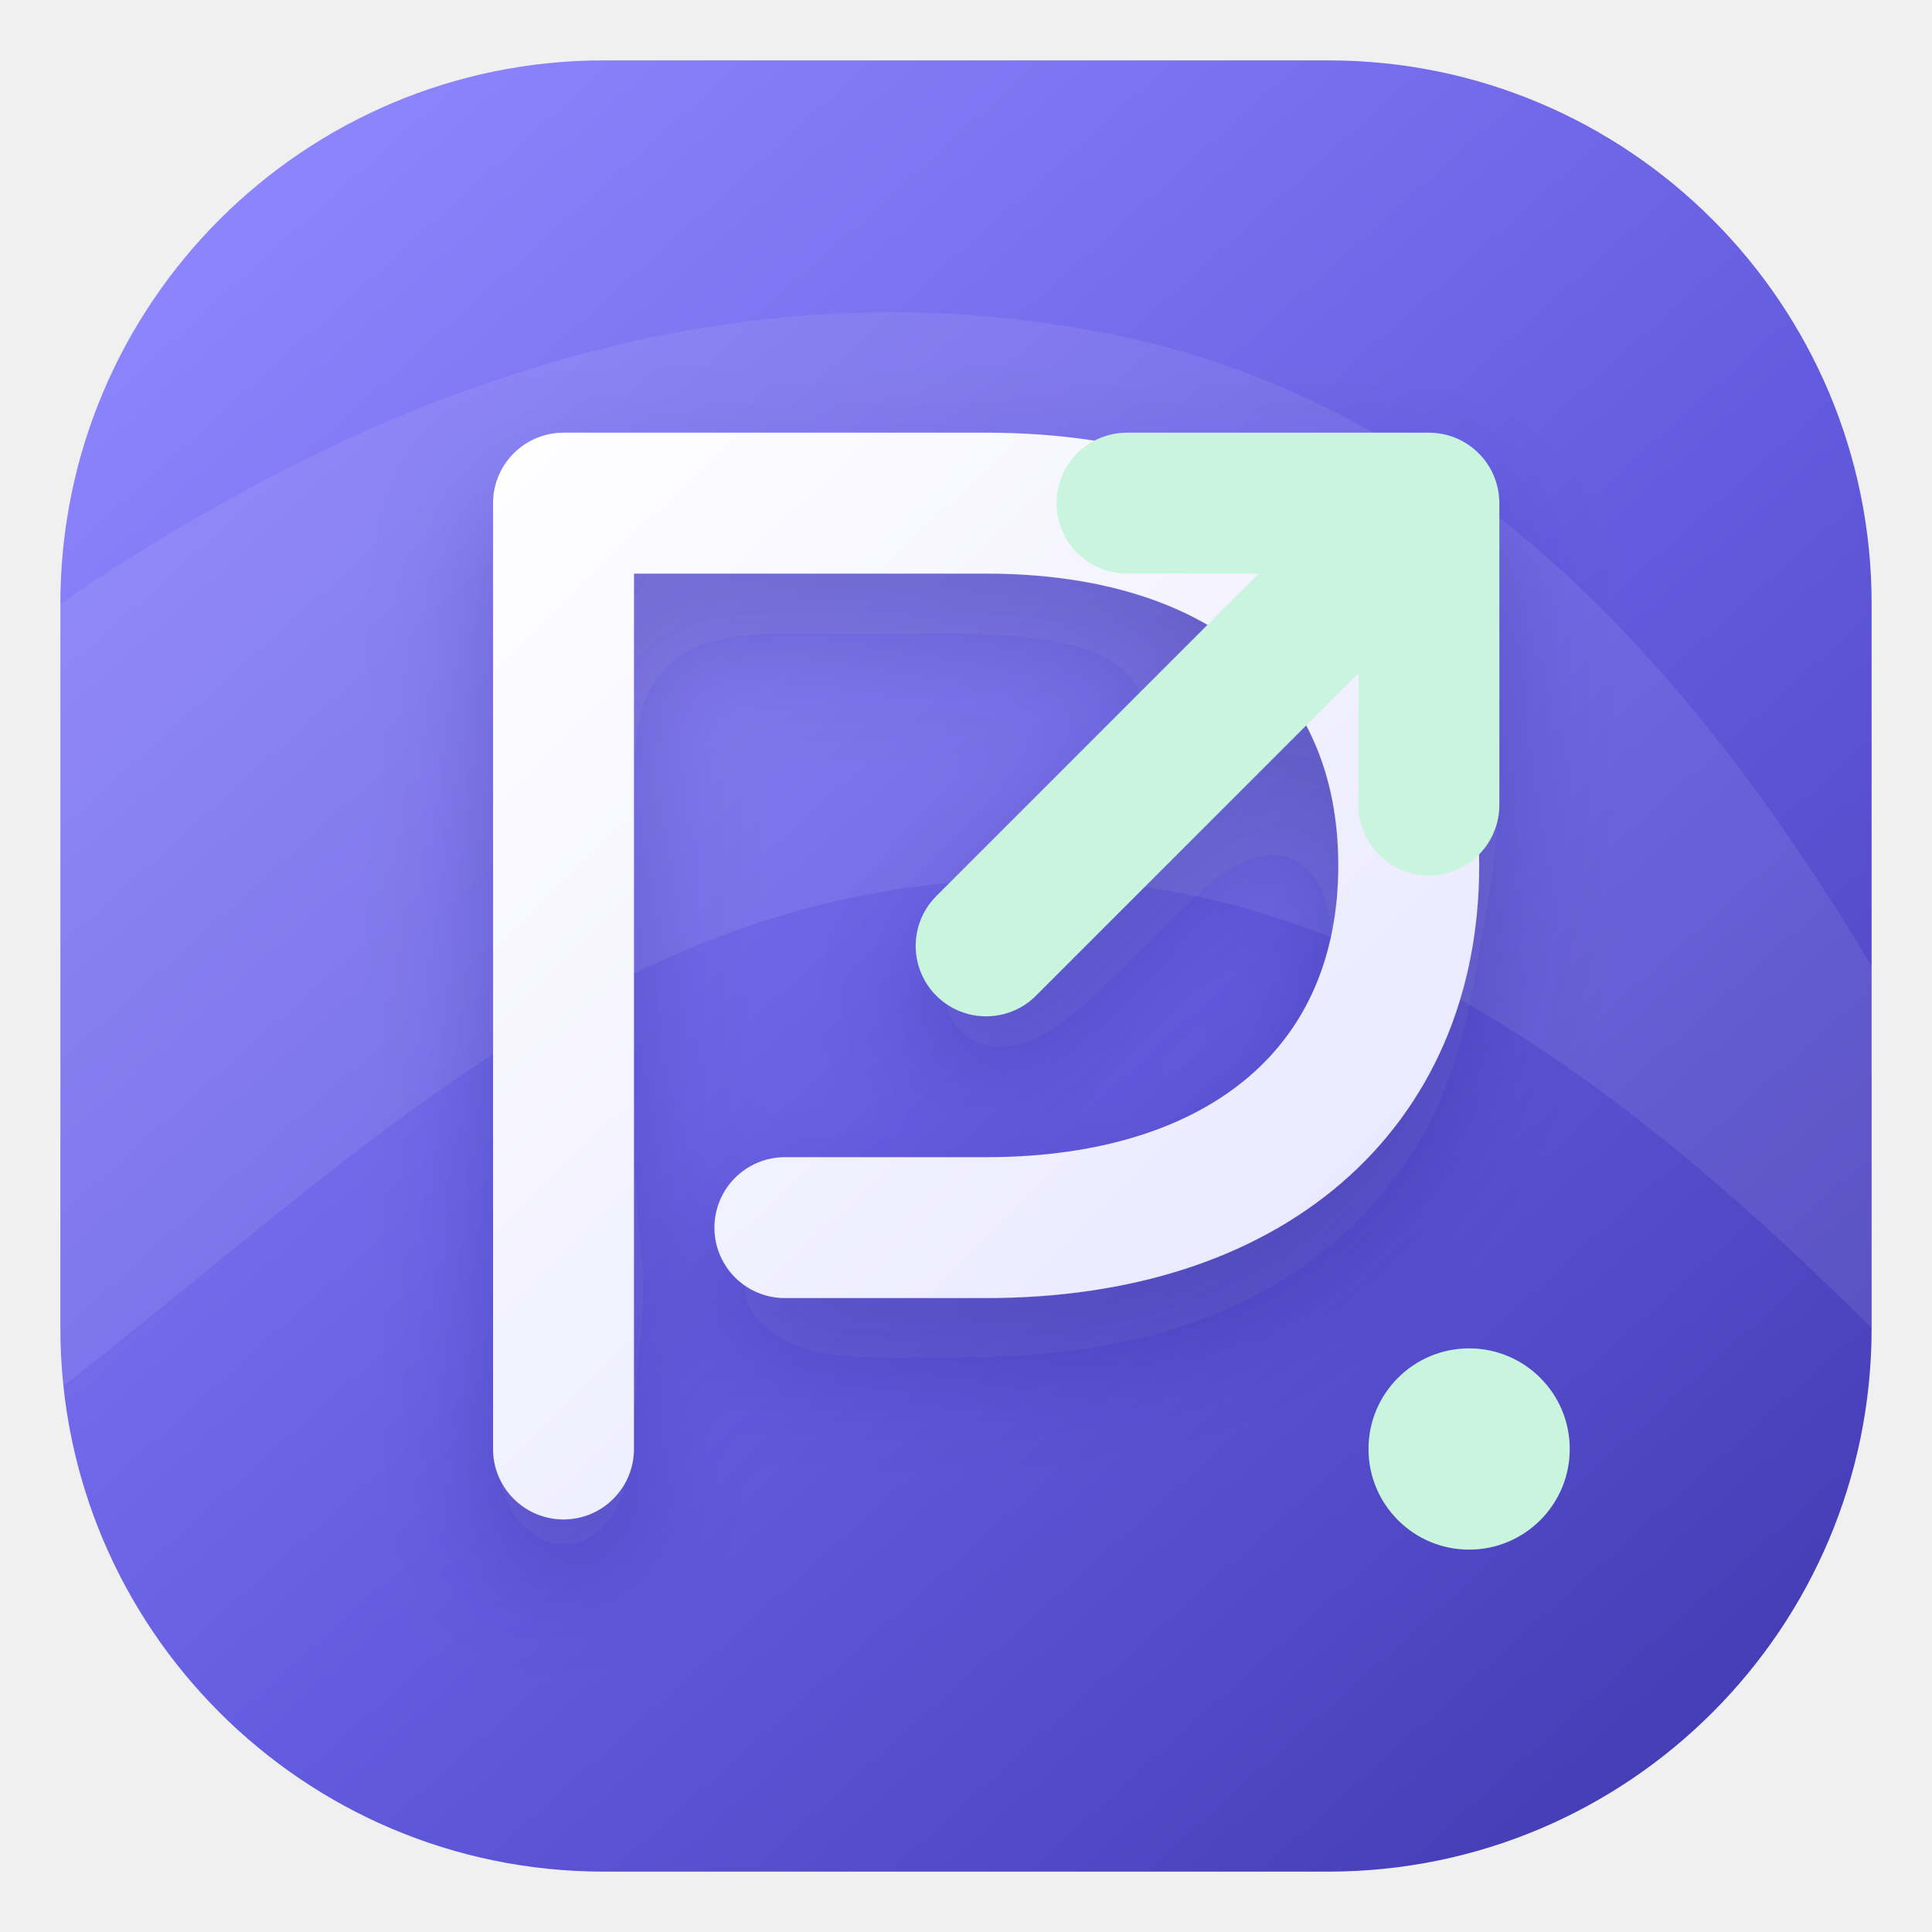
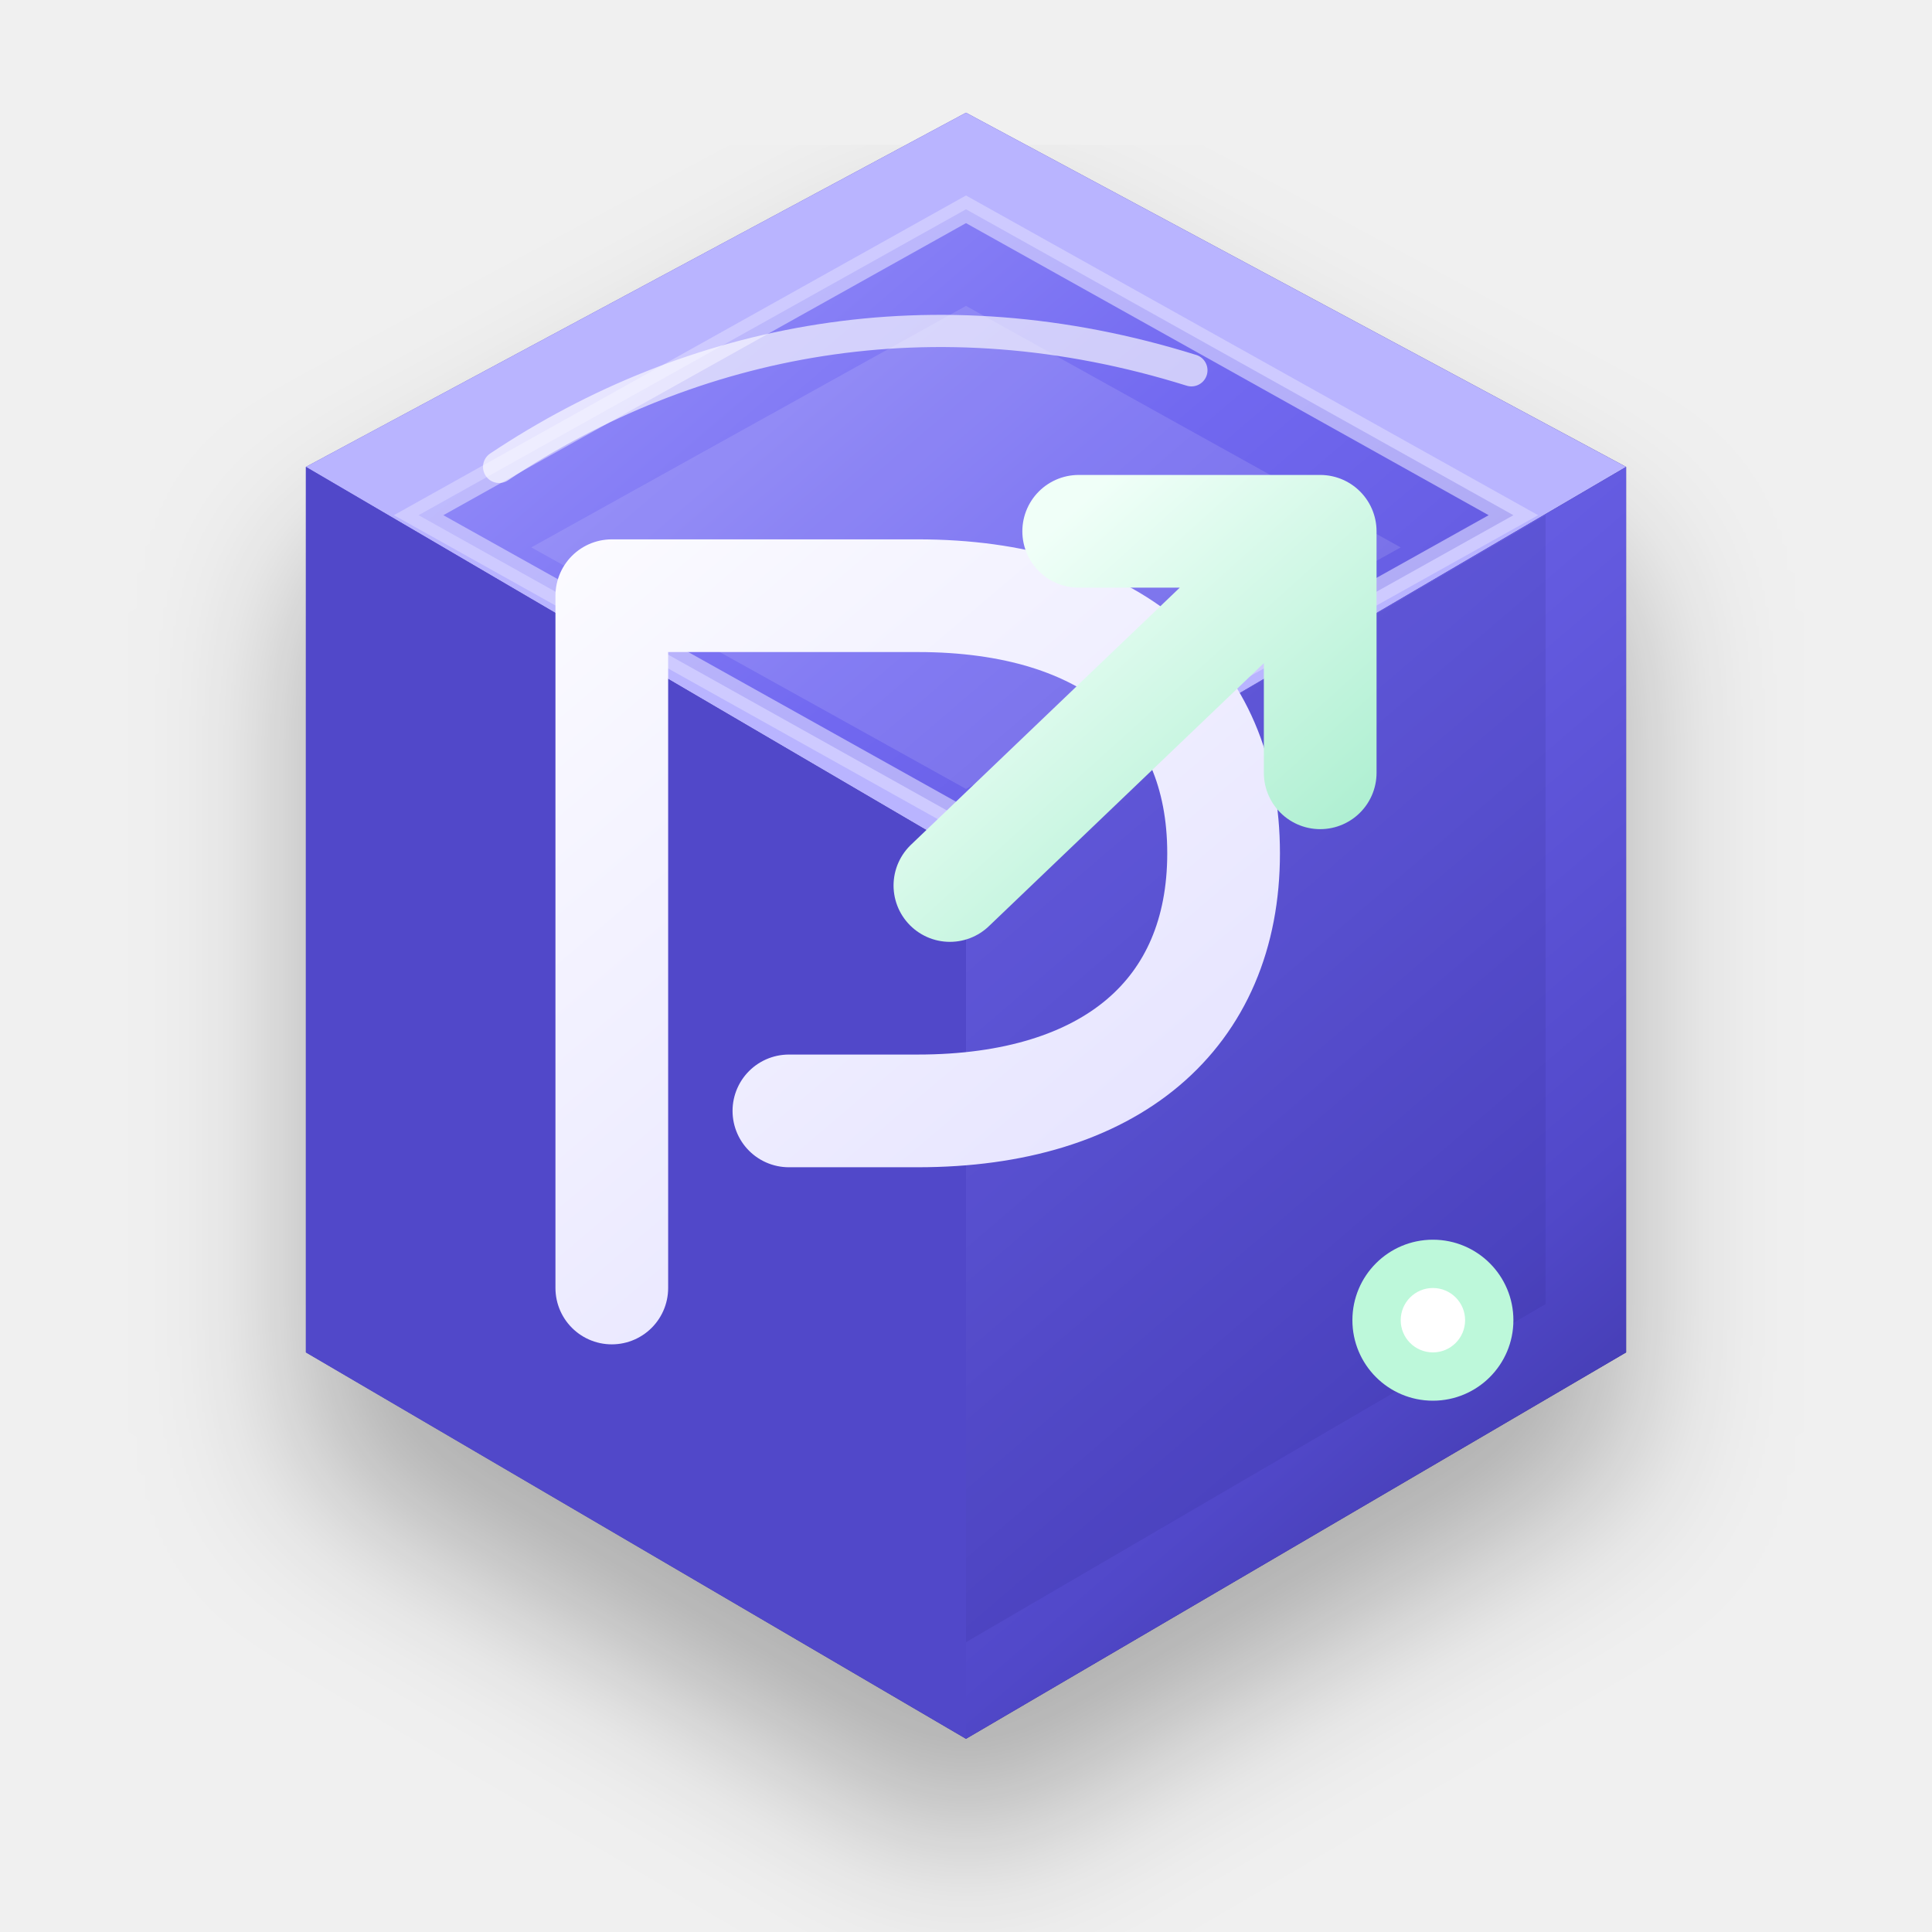
- <svg xmlns="http://www.w3.org/2000/svg" viewBox="0 0 96 96" fill="none" role="img" aria-label="Pathfinder logo">
+ <svg xmlns="http://www.w3.org/2000/svg" viewBox="0 0 120 120" fill="none" role="img" aria-label="Pathfinder logo">
  <defs>
-     <linearGradient id="bg" x1="8" y1="5" x2="88" y2="94" gradientUnits="userSpaceOnUse">
-       <stop stop-color="#9189FF" />
-       <stop offset=".55" stop-color="#635BDF" />
-       <stop offset="1" stop-color="#4038AE" />
+     <linearGradient id="body" x1="15" y1="8" x2="104" y2="112" gradientUnits="userSpaceOnUse">
+       <stop stop-color="#A9A3FF" />
+       <stop offset=".38" stop-color="#7168F0" />
+       <stop offset=".76" stop-color="#5148C9" />
+       <stop offset="1" stop-color="#302A8D" />
    </linearGradient>
-     <linearGradient id="path" x1="22" y1="22" x2="74" y2="75" gradientUnits="userSpaceOnUse">
-       <stop stop-color="#fff" />
-       <stop offset="1" stop-color="#E5E3FF" />
+     <linearGradient id="side" x1="22" y1="20" x2="99" y2="104" gradientUnits="userSpaceOnUse">
+       <stop stop-color="#5A50D1" />
+       <stop offset="1" stop-color="#29236F" />
    </linearGradient>
-     <filter id="shadow" x="12" y="13" width="72" height="74" color-interpolation-filters="sRGB" filterUnits="userSpaceOnUse">
-       <feDropShadow dx="0" dy="3" stdDeviation="3" flood-color="#27215F" flood-opacity=".22" />
+     <linearGradient id="face" x1="31" y1="25" x2="88" y2="92" gradientUnits="userSpaceOnUse">
+       <stop stop-color="#FFFFFF" />
+       <stop offset="1" stop-color="#DCD9FF" />
+     </linearGradient>
+     <linearGradient id="mint" x1="64" y1="34" x2="91" y2="64" gradientUnits="userSpaceOnUse">
+       <stop stop-color="#F0FFF8" />
+       <stop offset="1" stop-color="#8BE7BD" />
+     </linearGradient>
+     <filter id="depth" x="2" y="2" width="116" height="118" filterUnits="userSpaceOnUse" color-interpolation-filters="sRGB">
+       <feGaussianBlur in="SourceAlpha" stdDeviation="5" />
+       <feOffset dy="7" />
+       <feComponentTransfer>
+         <feFuncA type="linear" slope=".28" />
+       </feComponentTransfer>
+       <feMerge>
+         <feMergeNode />
+         <feMergeNode in="SourceGraphic" />
+       </feMerge>
+     </filter>
+     <filter id="shine" x="20" y="14" width="80" height="54" filterUnits="userSpaceOnUse">
+       <feGaussianBlur stdDeviation="5" />
    </filter>
  </defs>
-   <rect x="3" y="3" width="90" height="90" rx="27" fill="url(#bg)" />
-   <path d="M3 30C22 17 40 13 57 17c16 4 27 16 36 31v18c-17-17-31-24-47-22C29 46 17 58 3 69V30Z" fill="#fff" fill-opacity=".08" />
-   <g filter="url(#shadow)" stroke="url(#path)" stroke-width="7" stroke-linecap="round" stroke-linejoin="round">
-     <path d="M28 72V25h21c13 0 21 7 21 18S62 61 49 61H39" />
-     <path d="m49 47 22-22m-15 0h15v15" stroke="#C9F5DF" />
+   <g filter="url(#depth)">
+     <path d="M60 7 101 29v55L60 108 19 84V29L60 7Z" fill="url(#side)" />
+     <path d="M60 7 101 29 60 53 19 29 60 7Z" fill="#B9B4FF" />
+     <path d="M19 29 60 53v55L19 84V29Z" fill="#5148C9" />
+     <path d="m60 53 41-24v55l-41 24V53Z" fill="url(#body)" />
+     <path d="M60 13 94 32 60 51 26 32 60 13Z" fill="url(#body)" stroke="#D9D6FF" stroke-opacity=".65" stroke-width="1.5" />
+     <path d="M60 19 87 34 60 49 33 34 60 19Z" fill="#FFFFFF" fill-opacity=".12" />
+     <path d="M60 53 96 32v49l-36 21V53Z" fill="#302A8D" fill-opacity=".16" />
+     <path d="M38 80V37h19c12 0 19 6 19 16S69 69 57 69H49" stroke="url(#face)" stroke-width="7" stroke-linecap="round" stroke-linejoin="round" />
+     <path d="m59 55 23-22m-15 0h15v15" stroke="url(#mint)" stroke-width="7" stroke-linecap="round" stroke-linejoin="round" />
+     <path d="M31 29c12-8 27-11 43-6" stroke="#fff" stroke-opacity=".65" stroke-width="2" stroke-linecap="round" />
  </g>
-   <circle cx="73" cy="72" r="5" fill="#C9F5DF" />
+   <circle cx="89" cy="82" r="5" fill="#BDF8DA" />
+   <circle cx="89" cy="82" r="2" fill="#fff" />
</svg>
